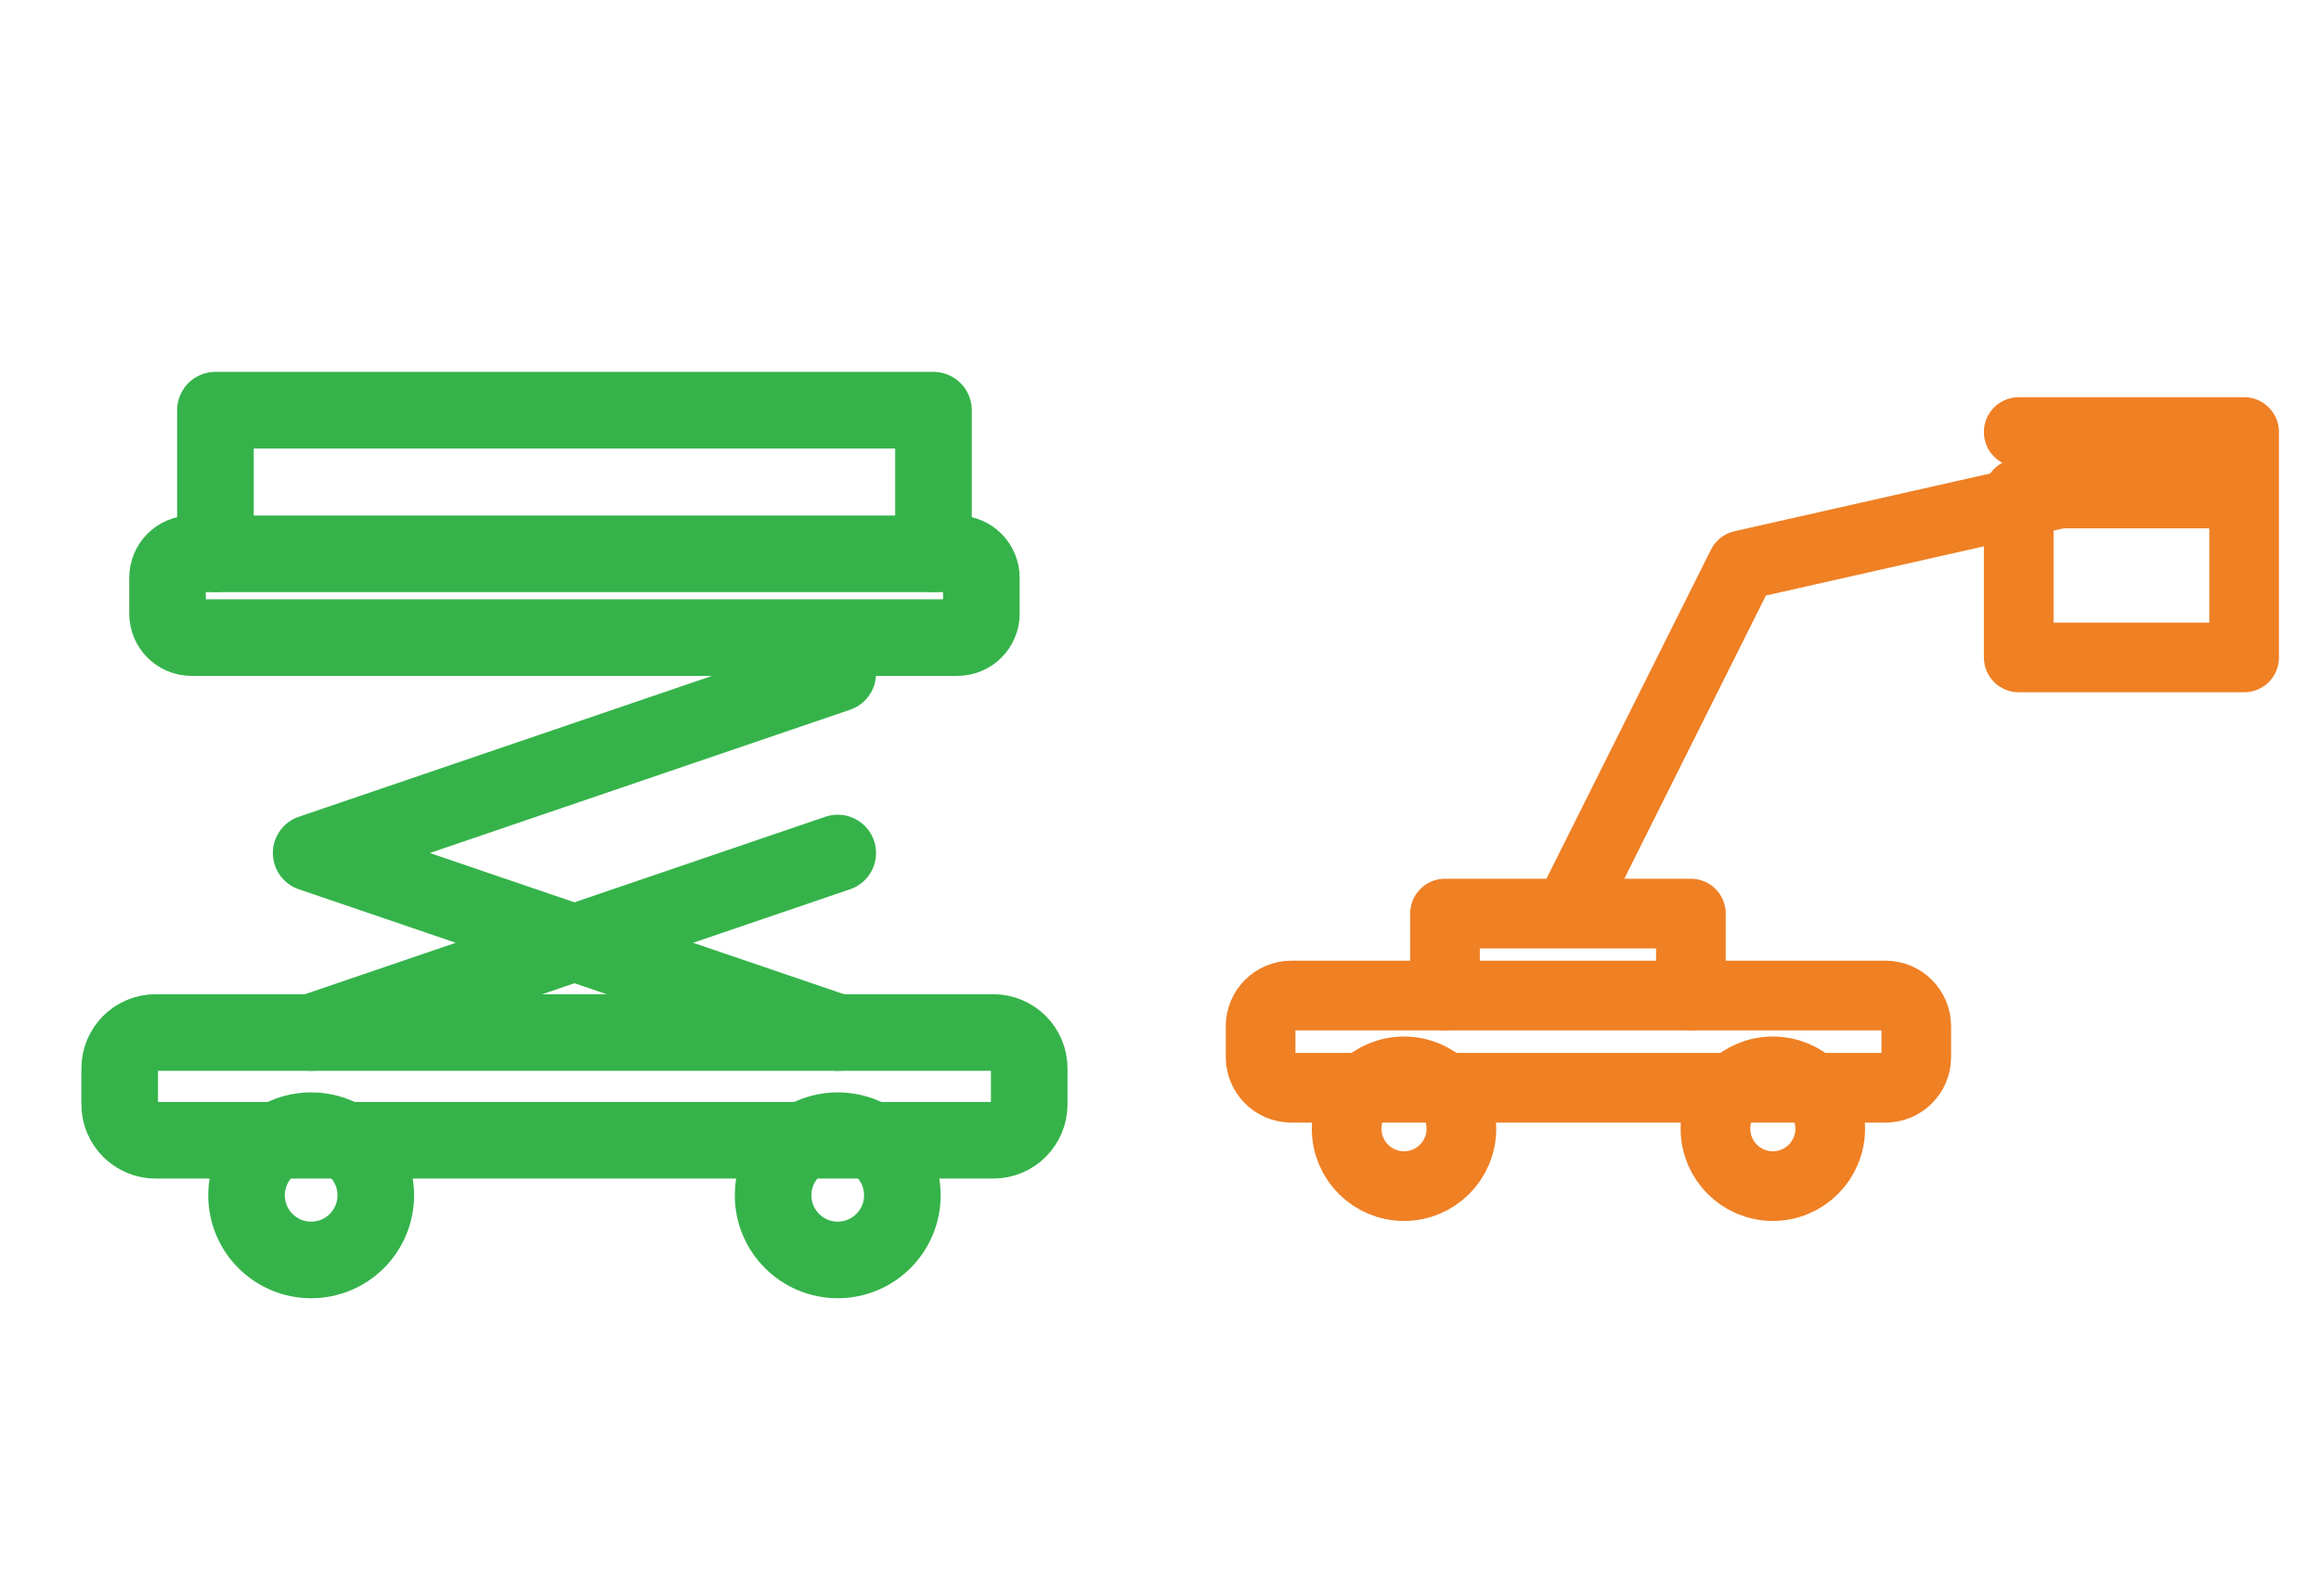
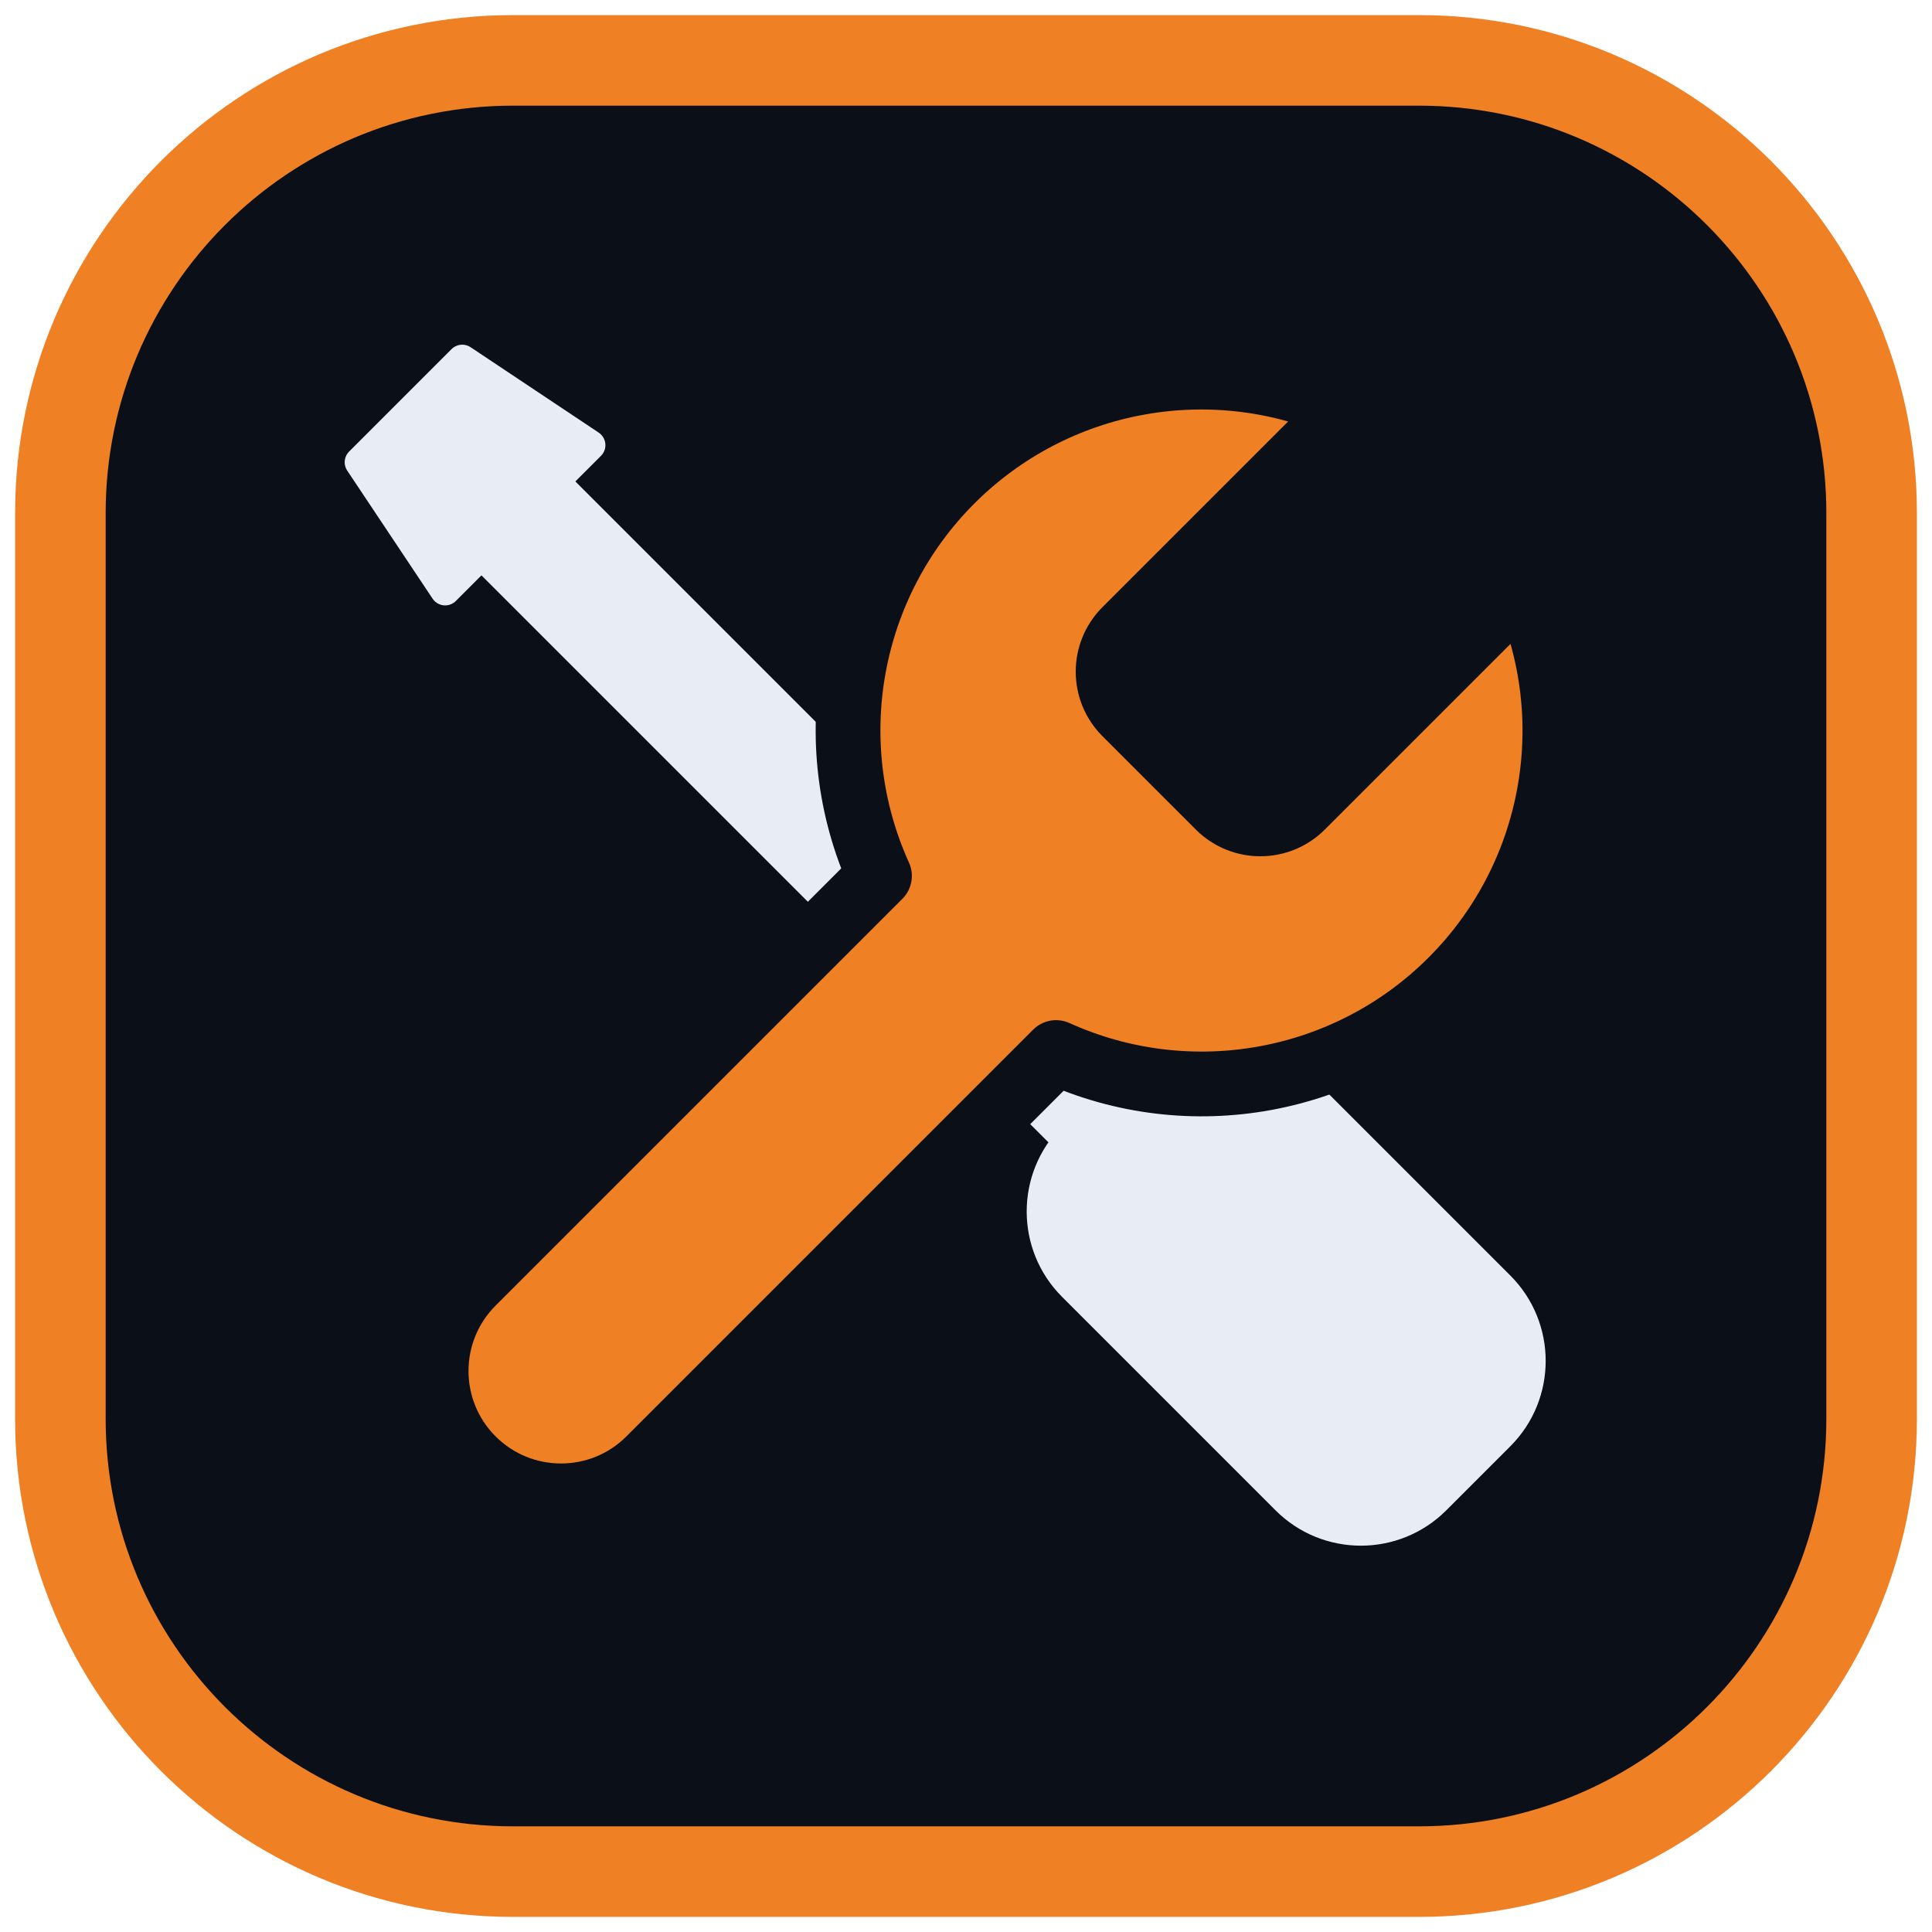
- <svg xmlns="http://www.w3.org/2000/svg" viewBox="0 0 64 44" fill="none" stroke-linecap="round" stroke-linejoin="round">
-   <g transform="translate(0 9) scale(.66)" stroke="#35b34a" stroke-width="3.2">
-     <rect x="7" y="9.5" width="34" height="3.5" rx="1" />
-     <path d="M9 9.5V3.5h30v6" />
-     <path d="M13 29.5 35 22M35 29.5 13 22M13 22l22-7.5" />
-     <rect x="5" y="29.5" width="38" height="4.5" rx="1.5" />
-     <circle cx="13" cy="36.3" r="2.7" />
-     <circle cx="35" cy="36.3" r="2.7" />
+ <svg xmlns="http://www.w3.org/2000/svg" viewBox="0 0 64 64">
+   <rect x="2" y="2" width="60" height="60" rx="15" fill="#0a0f18" stroke="#ef8024" stroke-width="3" />
+   <g transform="translate(32 32) rotate(-45)" fill="#e8edf5" stroke="#e8edf5" stroke-linejoin="round" stroke-linecap="round">
+     <rect x="-5.5" y="6" width="11" height="18" rx="4" stroke="none" />
+     <path d="M0 6V-21" stroke-width="4.4" />
+     <path d="M-3.4 -21h6.8l-1 -5h-4.8z" stroke-width="1" />
  </g>
-   <g transform="translate(32.5 10.5) scale(.565)" stroke="#ef8024" stroke-width="3.4">
-     <rect x="4" y="30" width="32" height="4.5" rx="1.5" />
-     <circle cx="11" cy="36.5" r="2.8" />
-     <circle cx="29" cy="36.5" r="2.8" />
-     <path d="M13 30v-4h12v4M19 26 27.5 9M27.5 9 43 5.5" />
-     <path d="M41 5.5h11v8H41zM41 2.5h11v3" />
+   <g transform="translate(32 32) scale(1.95) translate(-12 -12)" fill="#ef8024" stroke="#0a0f18" stroke-width="1.1" stroke-linejoin="round">
+     <path d="M14.7 6.3a1 1 0 0 0 0 1.4l1.6 1.6a1 1 0 0 0 1.4 0l3.77-3.77a6 6 0 0 1-7.94 7.94l-6.91 6.91a2.12 2.12 0 0 1-3-3l6.91-6.91a6 6 0 0 1 7.94-7.94l-3.76 3.76z" />
  </g>
</svg>
